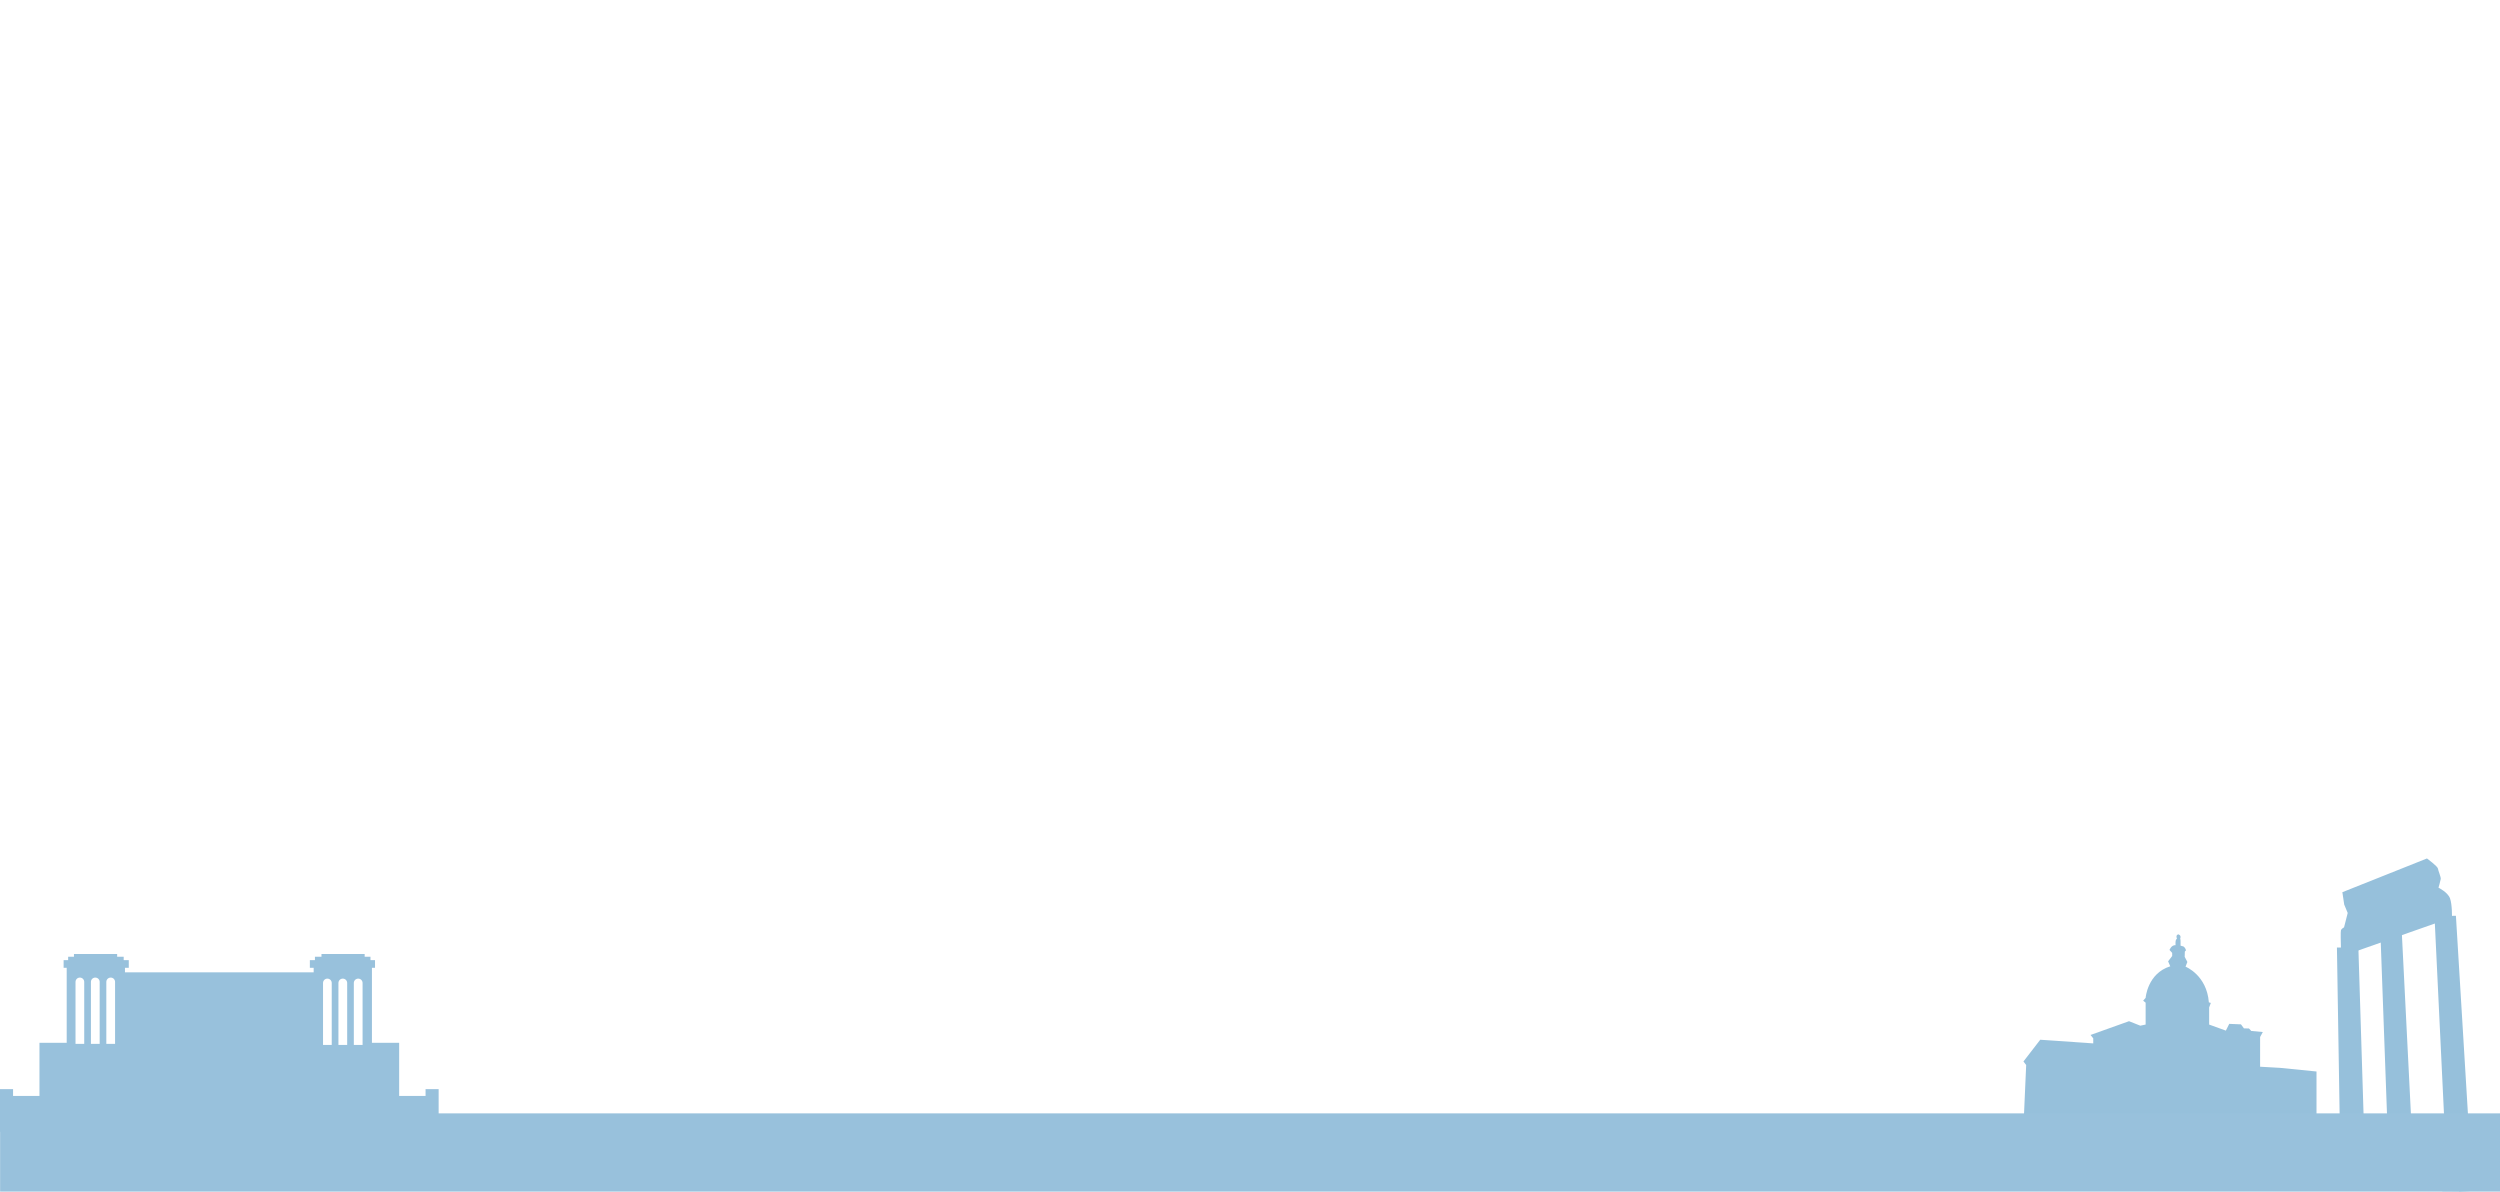
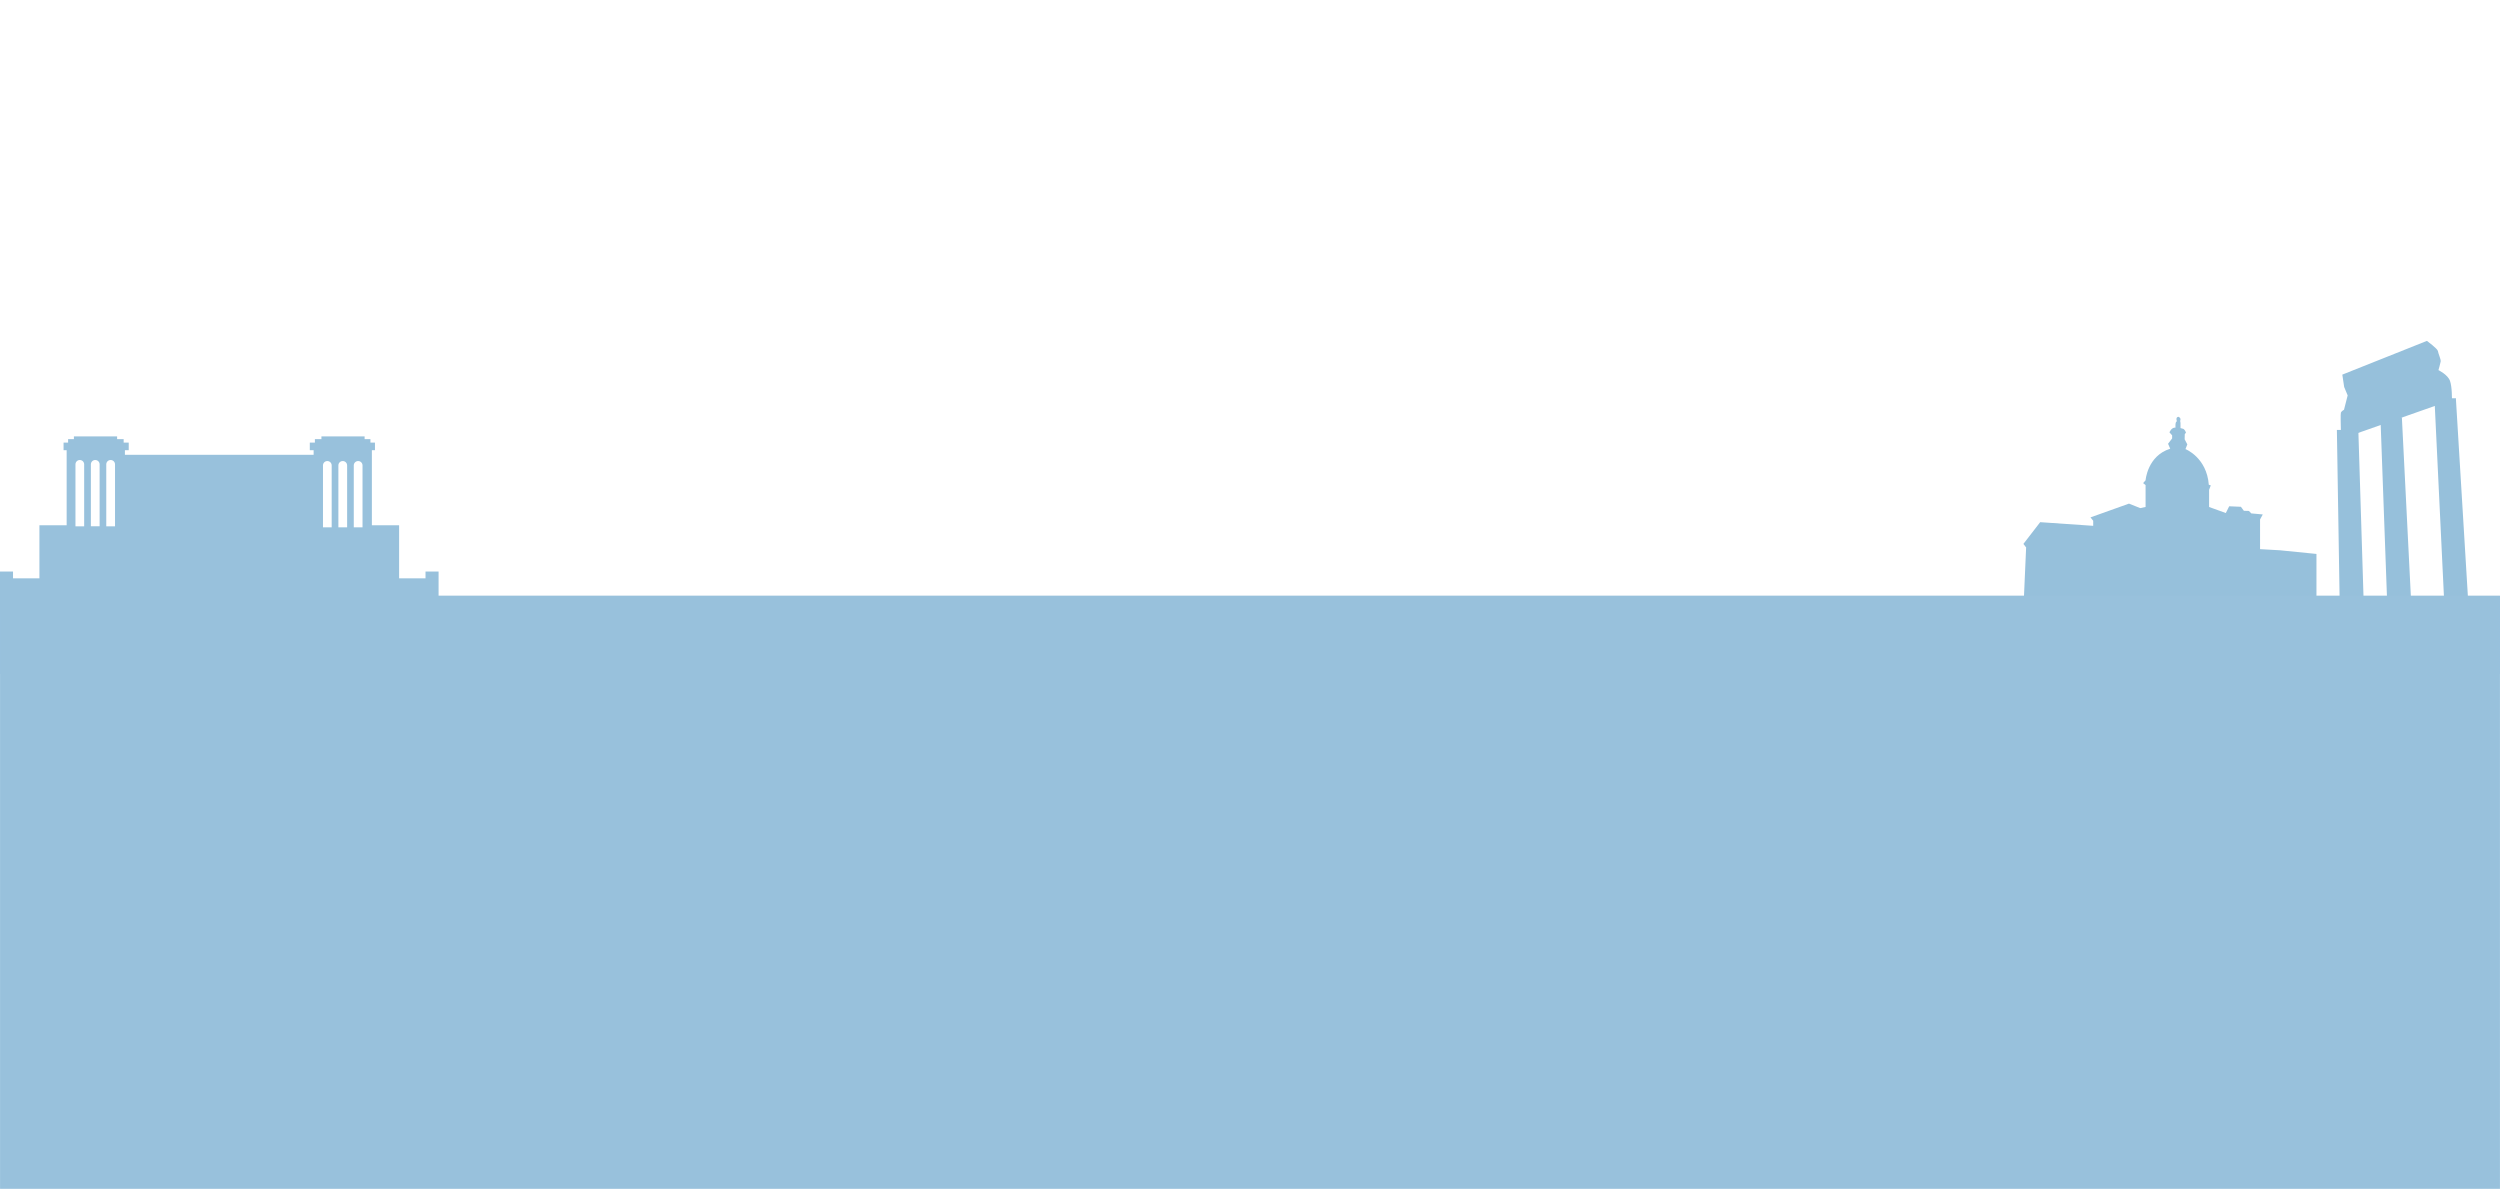
<svg xmlns="http://www.w3.org/2000/svg" version="1.1" id="svg1" width="666.693" height="317.773" viewBox="0 0 666.693 317.773">
  <defs id="defs1" />
  <g id="g1">
    <g id="group-R5">
-       <path id="path9" style="fill:#98c1dc;fill-opacity:1;fill-rule:nonzero;stroke:none;stroke-width:0.133" d="M 19.723 254.402 L 19.723 255.131 L 18.174 255.131 L 18.174 256.049 L 16.965 256.049 L 16.965 258.082 L 17.787 258.082 L 17.787 278.096 L 10.525 278.096 L 10.525 292.254 L 3.484 292.254 L 3.484 290.439 L -0.002 290.439 L -0.002 301.84 L 3.484 301.84 L 3.484 301.549 L 58.486 301.549 L 113.488 301.549 L 113.488 301.84 L 116.975 301.84 L 116.975 290.439 L 113.488 290.439 L 113.488 292.254 L 106.447 292.254 L 106.447 278.096 L 99.186 278.096 L 99.186 258.082 L 100.008 258.082 L 100.008 256.049 L 98.799 256.049 L 98.799 255.131 L 97.248 255.131 L 97.248 254.402 L 85.73 254.402 L 85.73 255.131 L 83.986 255.131 L 83.986 256.049 L 82.631 256.049 L 82.631 258.082 L 83.648 258.082 L 83.648 259.307 L 33.324 259.307 L 33.324 258.082 L 34.342 258.082 L 34.342 256.049 L 32.986 256.049 L 32.986 255.131 L 31.242 255.131 L 31.242 254.402 L 19.723 254.402 z M 21.299 260.697 C 21.938 260.697 22.459 261.217 22.459 261.857 L 22.459 278.377 L 20.139 278.377 L 20.139 261.857 C 20.139 261.217 20.659 260.697 21.299 260.697 z M 25.406 260.697 C 26.059 260.697 26.58 261.217 26.58 261.857 L 26.58 278.377 L 24.246 278.377 L 24.246 261.857 C 24.246 261.217 24.766 260.697 25.406 260.697 z M 29.525 260.697 C 30.166 260.697 30.686 261.217 30.686 261.857 L 30.686 278.377 L 28.354 278.377 L 28.354 261.857 C 28.354 261.217 28.873 260.697 29.525 260.697 z M 87.305 260.975 C 87.944 260.975 88.465 261.495 88.465 262.137 L 88.465 278.654 L 86.145 278.654 L 86.145 262.137 C 86.145 261.495 86.665 260.975 87.305 260.975 z M 91.412 260.975 C 92.065 260.975 92.584 261.495 92.584 262.137 L 92.584 278.654 L 90.252 278.654 L 90.252 262.137 C 90.252 261.495 90.772 260.975 91.412 260.975 z M 95.531 260.975 C 96.171 260.975 96.691 261.495 96.691 262.137 L 96.691 278.654 L 94.357 278.654 L 94.357 262.137 C 94.357 261.495 94.879 260.975 95.531 260.975 z " />
-       <path id="path16" d="m 632.232,315.175 -0.017,-0.301 -0.135,-2.593 -1.299,0.069 -1.86,-59.748 -2.793,0.148 -0.123,-0.056 -2.799,-0.015 0.967,59.768 -1.299,-0.008 -0.015,2.597 v 0.301 l 4.48,0.025 10e-4,0.069 4.891,-0.257" style="fill:#96c0db;fill-opacity:1;fill-rule:nonzero;stroke:none;stroke-width:0.133" />
-       <path id="path17" d="m 645.223,316.574 -0.016,-0.3 -0.136,-2.595 -1.297,0.069 -3.237,-64.429 -5.715,0.077 2.344,64.451 -1.3,-0.008 -0.012,2.597 -0.003,0.3 4.481,0.025 10e-4,0.071 4.889,-0.259" style="fill:#96c0db;fill-opacity:1;fill-rule:nonzero;stroke:none;stroke-width:0.133" />
-       <path id="path18" d="m 660.663,317.516 -0.016,-0.3 -0.136,-2.595 -1.299,0.068 -4.275,-70.467 -5.715,0.075 3.383,70.491 -1.3,-0.007 -0.013,2.597 -10e-4,0.3 4.481,0.024 10e-4,0.071 4.889,-0.257" style="fill:#96c0db;fill-opacity:1;fill-rule:nonzero;stroke:none;stroke-width:0.133" />
-       <path id="path19" d="m 624.281,252.992 c 0,0 -0.004,-0.147 -0.011,-0.391 -0.033,-1.115 -0.112,-4.249 0.011,-4.557 0.149,-0.373 0.824,-0.749 0.824,-0.749 l 0.975,-3.823 -0.932,-2.248 -0.492,-3.297 22.561,-8.996 c 0,0 2.848,2.099 2.923,2.697 0.076,0.601 0.825,2.251 0.751,2.775 -0.076,0.525 -0.6,2.324 -0.6,2.324 0,0 2.473,1.2 3.072,2.848 0.601,1.649 0.525,5.097 0.525,5.097 l -27.881,9.819" style="fill:#96c0db;fill-opacity:1;fill-rule:nonzero;stroke:none;stroke-width:0.133" />
-       <path id="path20" d="m 539.609,300.512 0.725,-16.496 -0.725,-0.941 4.473,-5.799 14.14,0.973 v -1.348 l -0.724,-0.9 10.268,-3.673 2.999,1.199 1.425,-0.299 v -5.845 l -0.657,-0.525 0.657,-0.749 c 0,0 0.473,-6.521 6.569,-8.42 l -0.573,-1.325 1.085,-1.423 v -0.824 l -0.711,-0.787 c 0,0 0.487,-1.351 1.612,-1.276 0,0 -0.149,-1.573 0.375,-1.687 0,0 -0.451,-1.048 0.373,-1.197 0,0 0.863,0.224 0.488,1.124 0,0 0.115,0.319 0.095,0.88 -0.02,0.561 10e-4,1.012 10e-4,1.012 l 0.747,0.207 c 0,0 0.489,0.244 0.713,1.011 l -0.32,0.376 -0.037,1.385 0.712,1.368 -0.487,1.257 c 0,0 5.659,2.211 6.221,9.517 l 0.525,0.151 -0.449,1.197 v 4.573 l 4.457,1.612 0.9,-1.8 3.129,0.132 0.788,1.068 1.348,0.037 0.619,0.659 3.073,0.279 -0.724,1.337 v 7.919 l 5.296,0.3 9.744,0.975 v 18.288 l -78.152,-3.521" style="fill:#96c0db;fill-opacity:1;fill-rule:nonzero;stroke:none;stroke-width:0.133" />
-       <path id="path146" d="M 666.693,317.773 H 0.026 V 296.912 H 666.693 v 20.861" style="fill:#98c1dc;fill-opacity:1;fill-rule:nonzero;stroke:none;stroke-width:0.136" />
+       <g id="g2" transform="translate(-1.25e-6,-113.6919)">
+         <path id="path9" style="fill:#98c1dc;fill-opacity:1;fill-rule:nonzero;stroke:none;stroke-width:0.133" d="m 19.71,230.069 v 0.729 h -1.549 v 0.918 H 16.952 v 2.033 h 0.822 v 20.014 h -7.262 v 14.158 H 3.471 v -1.814 h -3.486 v 11.4 H 3.471 v -0.291 h 55.002 55.002 v 0.291 h 3.486 V 266.106 h -3.486 v 1.814 h -7.041 v -14.158 h -7.262 v -20.014 h 0.822 v -2.033 h -1.209 v -0.918 h -1.551 v -0.729 H 85.718 v 0.729 h -1.744 v 0.918 h -1.355 v 2.033 h 1.018 v 1.225 H 33.311 v -1.225 h 1.018 v -2.033 h -1.355 v -0.918 h -1.744 v -0.729 z m 1.576,6.295 c 0.64,0 1.16,0.52 1.16,1.16 v 16.52 h -2.32 v -16.52 c 0,-0.64 0.52,-1.16 1.16,-1.16 z m 4.107,0 c 0.653,0 1.174,0.52 1.174,1.16 V 254.043 H 24.233 v -16.52 c 0,-0.64 0.52,-1.16 1.16,-1.16 z m 4.119,0 c 0.64,0 1.16,0.52 1.16,1.16 v 16.52 h -2.332 v -16.52 c 0,-0.64 0.519,-1.16 1.172,-1.16 z m 57.779,0.277 c 0.64,0 1.16,0.521 1.16,1.162 v 16.518 h -2.32 v -16.518 c 0,-0.641 0.52,-1.162 1.16,-1.162 z m 4.107,0 c 0.653,0 1.172,0.521 1.172,1.162 v 16.518 h -2.332 v -16.518 c 0,-0.641 0.52,-1.162 1.16,-1.162 z m 4.119,0 c 0.64,0 1.16,0.521 1.16,1.162 v 16.518 h -2.334 v -16.518 c 0,-0.641 0.521,-1.162 1.174,-1.162 z" />
+         <path id="path16" d="m 632.219,290.841 -0.017,-0.301 -0.135,-2.593 -1.299,0.069 -1.86,-59.748 -2.793,0.148 -0.123,-0.056 -2.799,-0.015 0.967,59.768 -1.299,-0.008 -0.015,2.597 v 0.301 l 4.48,0.025 10e-4,0.069 4.891,-0.257" style="fill:#96c0db;fill-opacity:1;fill-rule:nonzero;stroke:none;stroke-width:0.133" />
+         <path id="path17" d="m 645.21,292.24 -0.016,-0.3 -0.136,-2.595 -1.297,0.069 -3.237,-64.429 -5.715,0.077 2.344,64.451 -1.3,-0.008 -0.012,2.597 -0.003,0.3 4.481,0.025 10e-4,0.071 4.889,-0.259" style="fill:#96c0db;fill-opacity:1;fill-rule:nonzero;stroke:none;stroke-width:0.133" />
+         <path id="path18" d="m 660.65,293.183 -0.016,-0.3 -0.136,-2.595 -1.299,0.068 -4.275,-70.467 -5.715,0.075 3.383,70.491 -1.3,-0.007 -0.013,2.597 -10e-4,0.3 4.481,0.024 10e-4,0.071 4.889,-0.257" style="fill:#96c0db;fill-opacity:1;fill-rule:nonzero;stroke:none;stroke-width:0.133" />
+         <path id="path19" d="m 624.268,228.659 c 0,0 -0.004,-0.147 -0.011,-0.391 -0.033,-1.115 -0.112,-4.249 0.011,-4.557 0.149,-0.373 0.824,-0.749 0.824,-0.749 l 0.975,-3.823 -0.932,-2.248 -0.492,-3.297 22.561,-8.996 c 0,0 2.848,2.099 2.923,2.697 0.076,0.601 0.825,2.251 0.751,2.775 -0.076,0.525 -0.6,2.324 -0.6,2.324 0,0 2.473,1.2 3.072,2.848 0.601,1.649 0.525,5.097 0.525,5.097 l -27.881,9.819" style="fill:#96c0db;fill-opacity:1;fill-rule:nonzero;stroke:none;stroke-width:0.133" />
+         <path id="path20" d="m 539.596,276.179 0.725,-16.496 -0.725,-0.941 4.473,-5.799 14.14,0.973 v -1.348 l -0.724,-0.9 10.268,-3.673 2.999,1.199 1.425,-0.299 v -5.845 l -0.657,-0.525 0.657,-0.749 c 0,0 0.473,-6.521 6.569,-8.42 l -0.573,-1.325 1.085,-1.423 v -0.824 l -0.711,-0.787 c 0,0 0.487,-1.351 1.612,-1.276 0,0 -0.149,-1.573 0.375,-1.687 0,0 -0.451,-1.048 0.373,-1.197 0,0 0.863,0.224 0.488,1.124 0,0 0.115,0.319 0.095,0.88 -0.02,0.561 10e-4,1.012 10e-4,1.012 l 0.747,0.207 c 0,0 0.489,0.244 0.713,1.011 l -0.32,0.376 -0.037,1.385 0.712,1.368 -0.487,1.257 c 0,0 5.659,2.211 6.221,9.517 l 0.525,0.151 -0.449,1.197 v 4.573 l 4.457,1.612 0.9,-1.8 3.129,0.132 0.788,1.068 1.348,0.037 0.619,0.659 3.073,0.279 -0.724,1.337 v 7.919 l 5.296,0.3 9.744,0.975 v 18.288 l -78.152,-3.521" style="fill:#96c0db;fill-opacity:1;fill-rule:nonzero;stroke:none;stroke-width:0.133" />
+         <path id="path146" d="M 666.68,293.44 H 0.013 V 272.579 H 666.68 v 20.861" style="fill:#98c1dc;fill-opacity:1;fill-rule:nonzero;stroke:none;stroke-width:0.136" />
+         <path id="path146-4" d="M 666.68,430.726 H 0.013 V 272.579 H 666.68 v 158.148" style="fill:#98c1dc;fill-opacity:1;fill-rule:nonzero;stroke:none;stroke-width:0.374" />
+       </g>
    </g>
  </g>
</svg>
